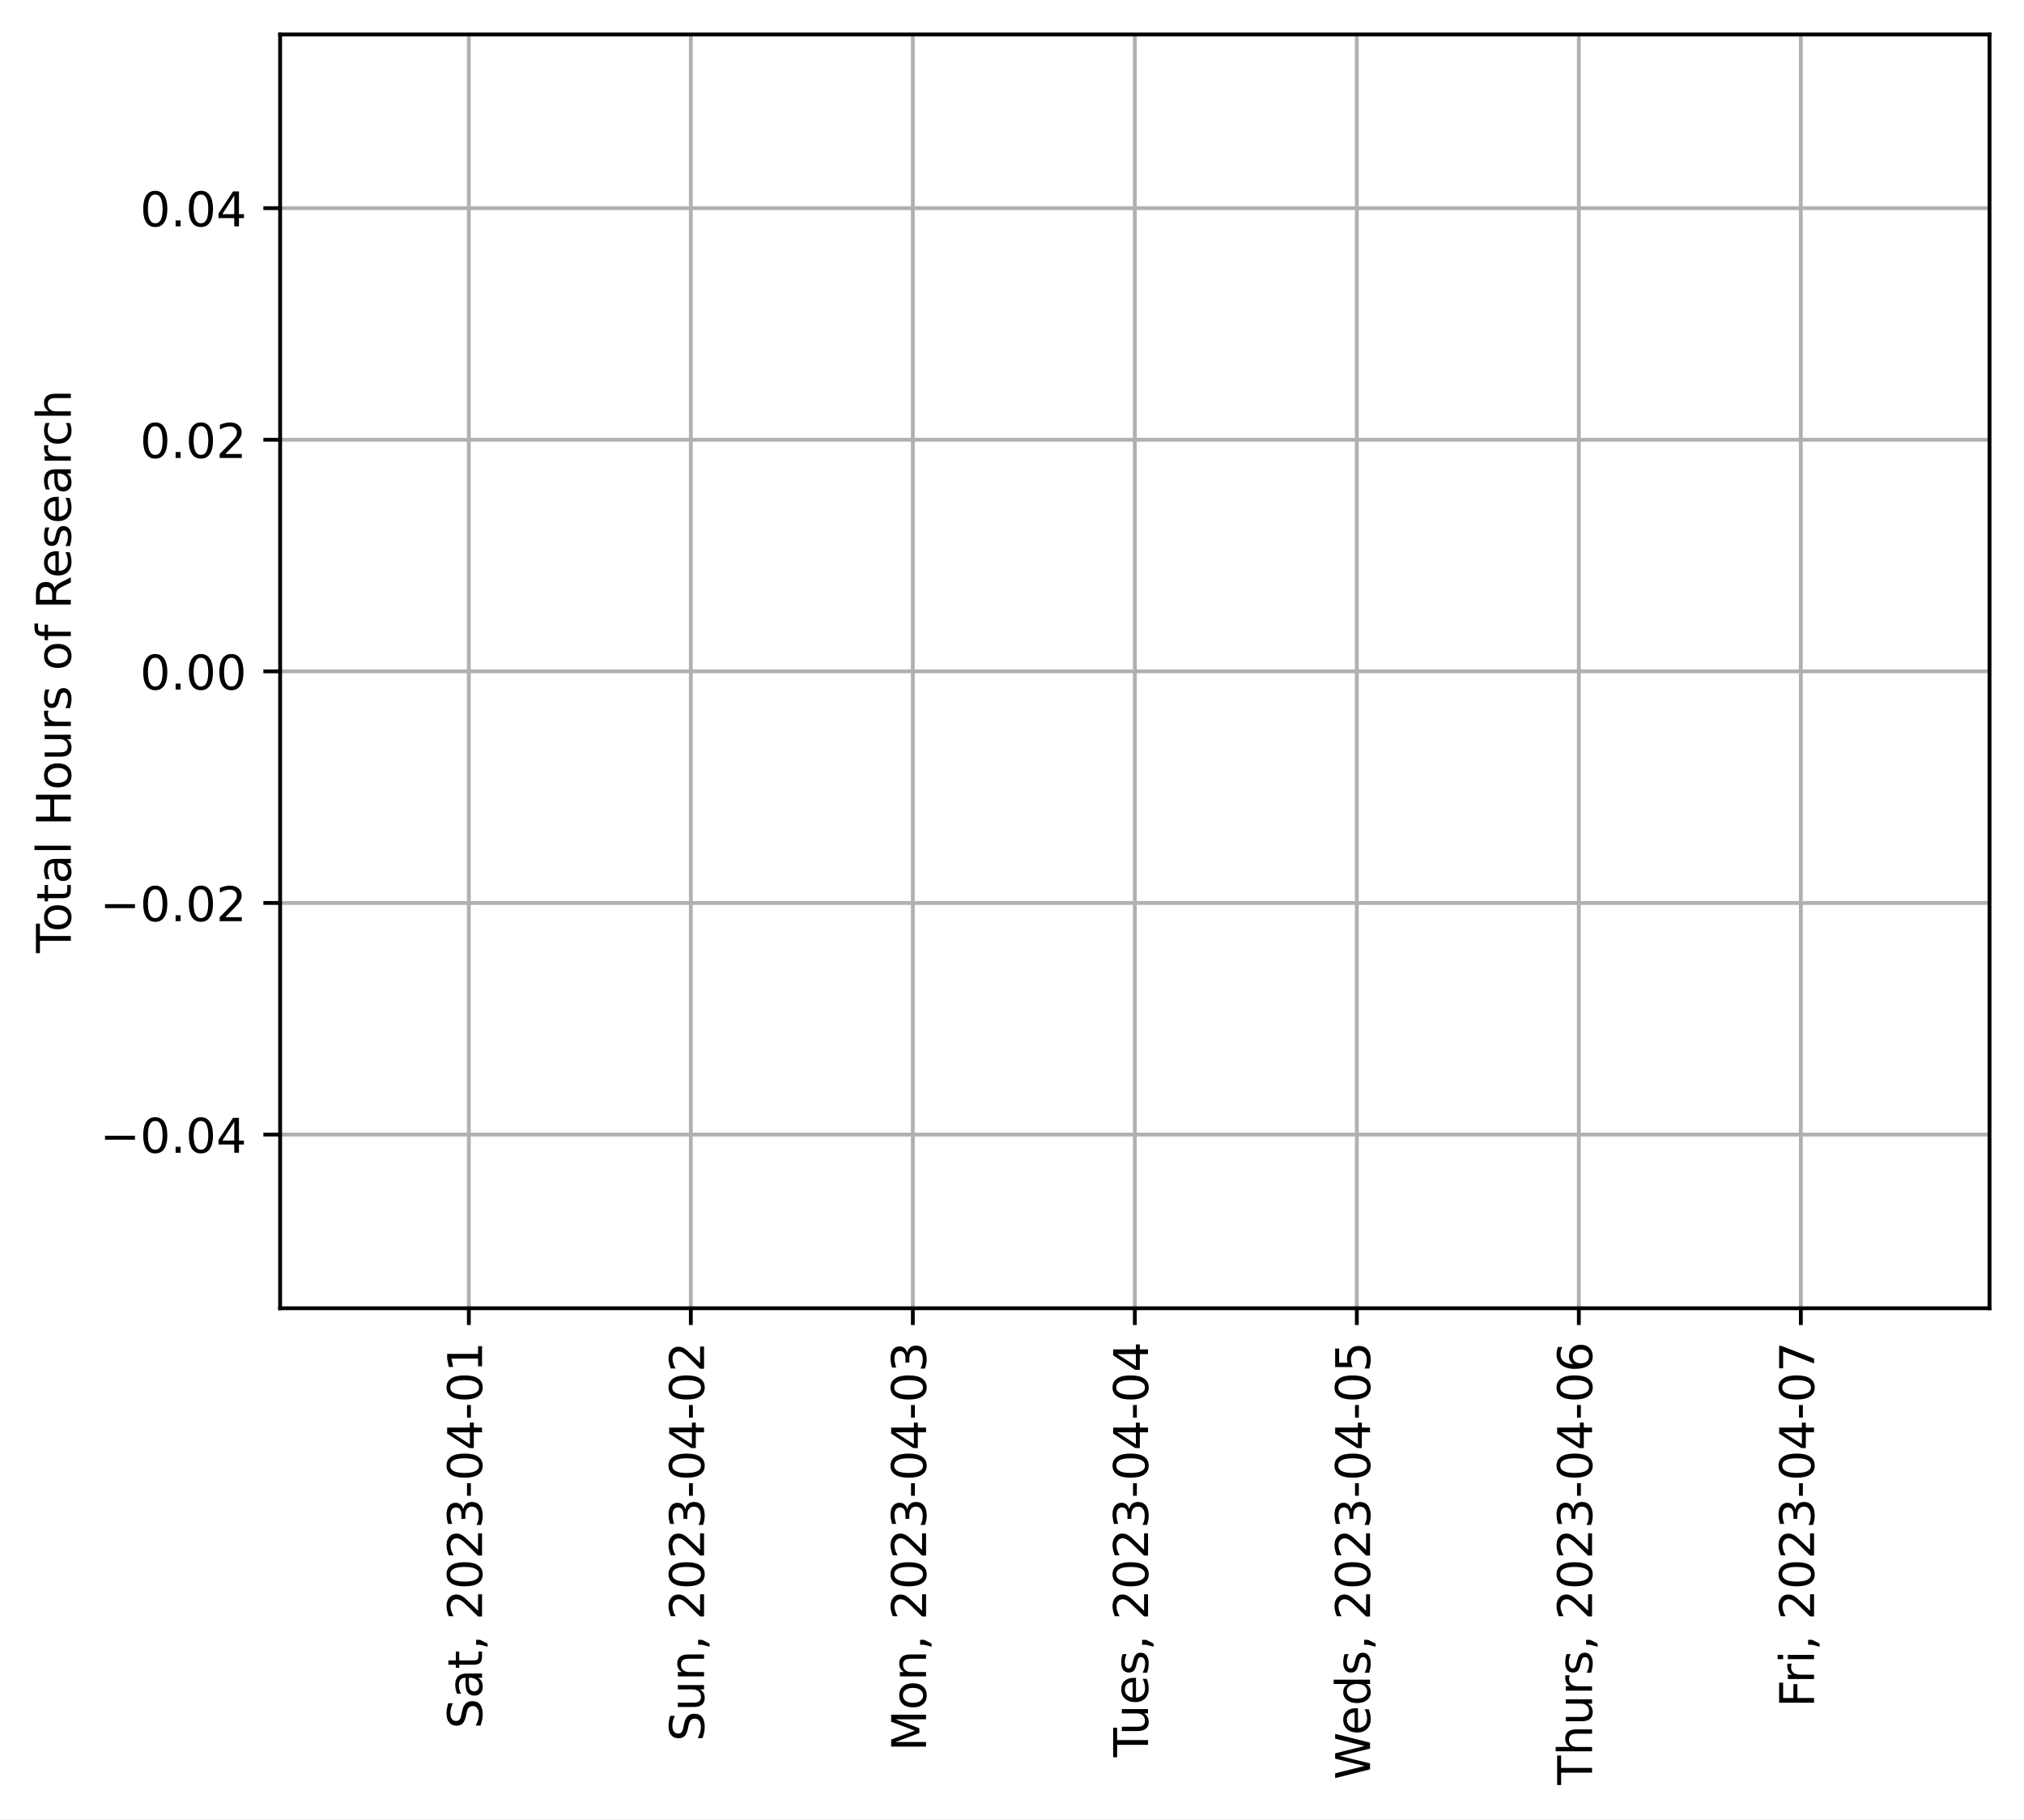
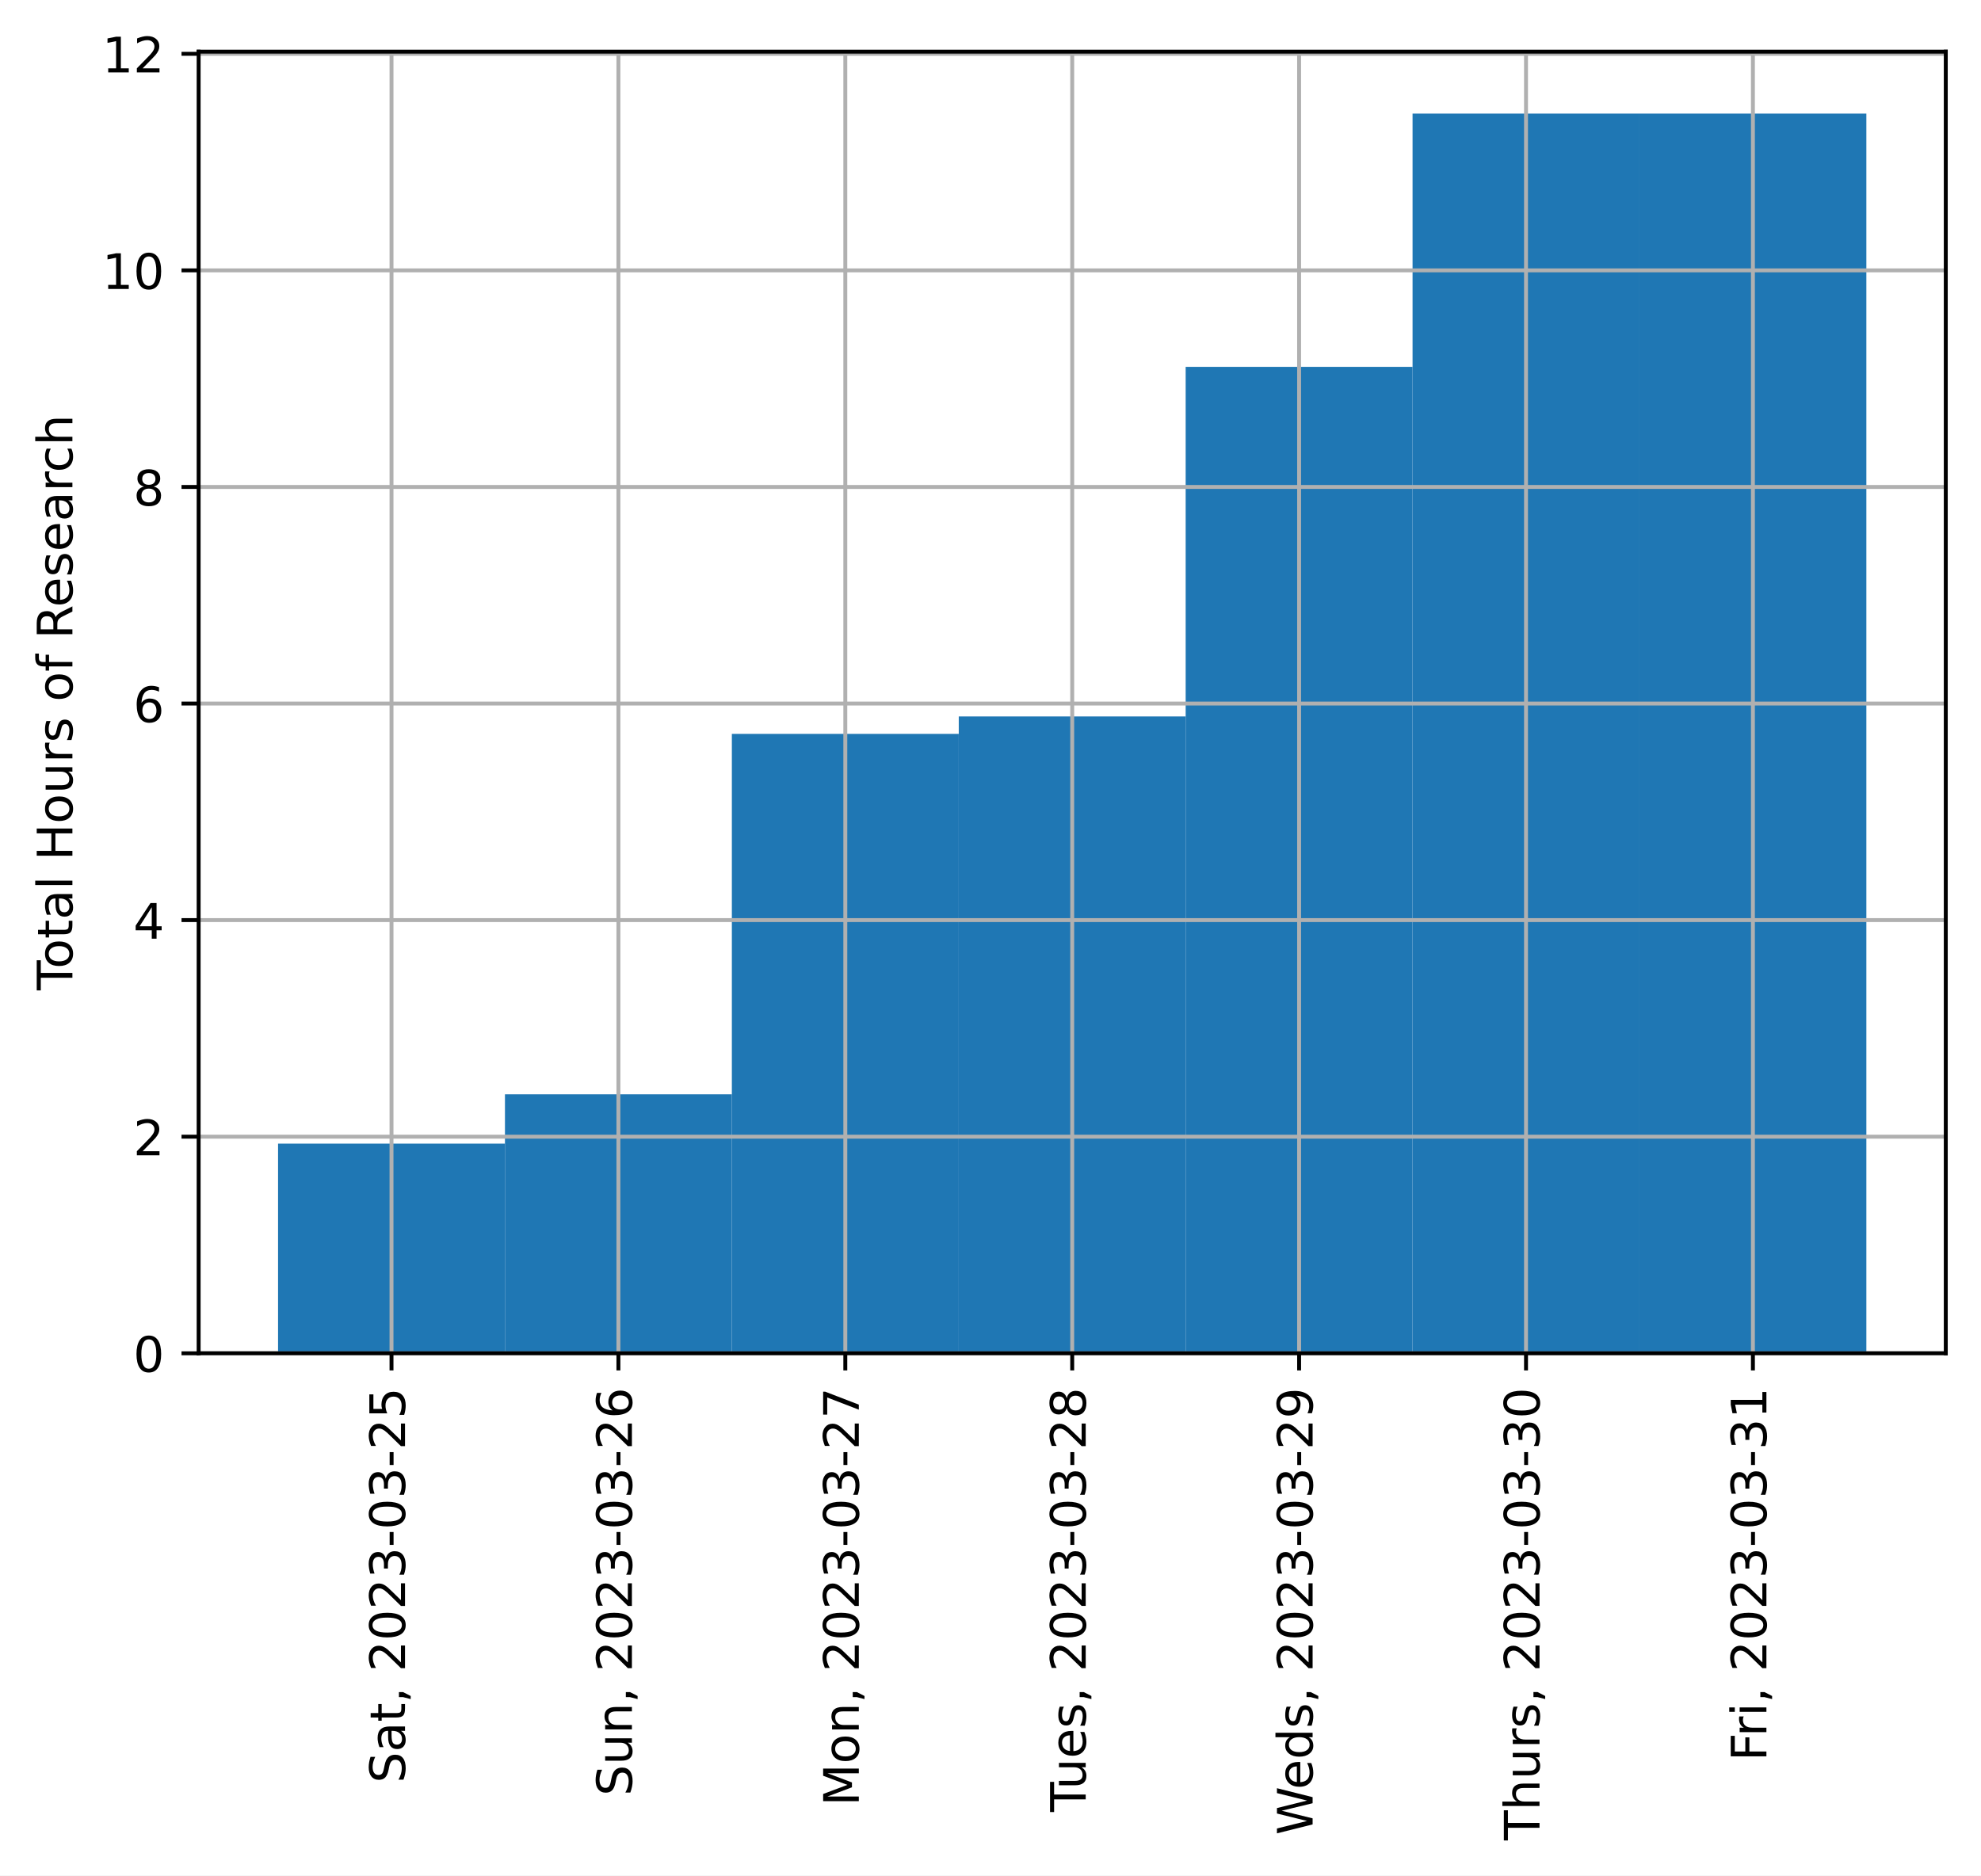
- <svg xmlns="http://www.w3.org/2000/svg" xmlns:xlink="http://www.w3.org/1999/xlink" width="422.843pt" height="380.087pt" viewBox="0 0 422.843 380.087" version="1.1">
+ <svg xmlns="http://www.w3.org/2000/svg" xmlns:xlink="http://www.w3.org/1999/xlink" width="404.923pt" height="383.446pt" viewBox="0 0 404.923 383.446" version="1.1">
  <defs>
    <style type="text/css">*{stroke-linejoin: round; stroke-linecap: butt}</style>
  </defs>
  <g id="figure_1">
    <g id="patch_1">
-       <path d="M 0 380.087  L 422.843 380.087  L 422.843 -0  L 0 -0  z " style="fill: #ffffff" />
+       <path d="M 0 383.446  L 404.923 383.446  L 404.923 -0  L 0 -0  z " style="fill: #ffffff" />
    </g>
    <g id="axes_1">
      <g id="patch_2">
-         <path d="M 58.523 273.312  L 415.643 273.312  L 415.643 7.2  L 58.523 7.2  z " style="fill: #ffffff" />
+         <path d="M 40.603 276.671  L 397.723 276.671  L 397.723 10.559  L 40.603 10.559  z " style="fill: #ffffff" />
      </g>
      <g id="patch_3">
-         <path d="M 74.756 140.256  L 121.135 140.256  L 121.135 140.256  L 74.756 140.256  z " clip-path="url(#paac5088695)" style="fill: #1f77b4" />
+         <path d="M 56.836 276.671  L 103.215 276.671  L 103.215 233.807  L 56.836 233.807  z " clip-path="url(#p878b2b71c3)" style="fill: #1f77b4" />
      </g>
      <g id="patch_4">
-         <path d="M 121.135 140.256  L 167.515 140.256  L 167.515 140.256  L 121.135 140.256  z " clip-path="url(#paac5088695)" style="fill: #1f77b4" />
+         <path d="M 103.215 276.671  L 149.594 276.671  L 149.594 223.727  L 103.215 223.727  z " clip-path="url(#p878b2b71c3)" style="fill: #1f77b4" />
      </g>
      <g id="patch_5">
-         <path d="M 167.515 140.256  L 213.894 140.256  L 213.894 140.256  L 167.515 140.256  z " clip-path="url(#paac5088695)" style="fill: #1f77b4" />
+         <path d="M 149.594 276.671  L 195.974 276.671  L 195.974 150.04  L 149.594 150.04  z " clip-path="url(#p878b2b71c3)" style="fill: #1f77b4" />
      </g>
      <g id="patch_6">
-         <path d="M 213.894 140.256  L 260.273 140.256  L 260.273 140.256  L 213.894 140.256  z " clip-path="url(#paac5088695)" style="fill: #1f77b4" />
+         <path d="M 195.974 276.671  L 242.353 276.671  L 242.353 146.473  L 195.974 146.473  z " clip-path="url(#p878b2b71c3)" style="fill: #1f77b4" />
      </g>
      <g id="patch_7">
-         <path d="M 260.273 140.256  L 306.652 140.256  L 306.652 140.256  L 260.273 140.256  z " clip-path="url(#paac5088695)" style="fill: #1f77b4" />
+         <path d="M 242.353 276.671  L 288.732 276.671  L 288.732 75.006  L 242.353 75.006  z " clip-path="url(#p878b2b71c3)" style="fill: #1f77b4" />
      </g>
      <g id="patch_8">
-         <path d="M 306.652 140.256  L 353.031 140.256  L 353.031 140.256  L 306.652 140.256  z " clip-path="url(#paac5088695)" style="fill: #1f77b4" />
+         <path d="M 288.732 276.671  L 335.111 276.671  L 335.111 23.231  L 288.732 23.231  z " clip-path="url(#p878b2b71c3)" style="fill: #1f77b4" />
      </g>
      <g id="patch_9">
-         <path d="M 353.031 140.256  L 399.411 140.256  L 399.411 140.256  L 353.031 140.256  z " clip-path="url(#paac5088695)" style="fill: #1f77b4" />
+         <path d="M 335.111 276.671  L 381.49 276.671  L 381.49 23.231  L 335.111 23.231  z " clip-path="url(#p878b2b71c3)" style="fill: #1f77b4" />
      </g>
      <g id="matplotlib.axis_1">
        <g id="xtick_1">
          <g id="line2d_1">
-             <path d="M 97.946 273.312  L 97.946 7.2  " clip-path="url(#paac5088695)" style="fill: none; stroke: #b0b0b0; stroke-width: 0.8; stroke-linecap: square" />
+             <path d="M 80.025 276.671  L 80.025 10.559  " clip-path="url(#p878b2b71c3)" style="fill: none; stroke: #b0b0b0; stroke-width: 0.8; stroke-linecap: square" />
          </g>
          <g id="line2d_2">
            <defs>
-               <path id="m5a0dce4342" d="M 0 0  L 0 3.5  " style="stroke: #000000; stroke-width: 0.8" />
+               <path id="md40efd5489" d="M 0 0  L 0 3.5  " style="stroke: #000000; stroke-width: 0.8" />
            </defs>
            <g>
-               <use xlink:href="#m5a0dce4342" x="97.946" y="273.312" style="stroke: #000000; stroke-width: 0.8" />
+               <use xlink:href="#md40efd5489" x="80.025" y="276.671" style="stroke: #000000; stroke-width: 0.8" />
            </g>
          </g>
          <g id="text_1">
-             <g transform="translate(100.7052 361.1807)rotate(-90)scale(0.1 -0.1)">
+             <g transform="translate(82.78484 364.5399)rotate(-90)scale(0.1 -0.1)">
              <defs>
                <path id="DejaVuSans-53" d="M 3425 4513  L 3425 3897  Q 3066 4069 2747 4153  Q 2428 4238 2131 4238  Q 1616 4238 1336 4038  Q 1056 3838 1056 3469  Q 1056 3159 1242 3001  Q 1428 2844 1947 2747  L 2328 2669  Q 3034 2534 3370 2195  Q 3706 1856 3706 1288  Q 3706 609 3251 259  Q 2797 -91 1919 -91  Q 1588 -91 1214 -16  Q 841 59 441 206  L 441 856  Q 825 641 1194 531  Q 1563 422 1919 422  Q 2459 422 2753 634  Q 3047 847 3047 1241  Q 3047 1584 2836 1778  Q 2625 1972 2144 2069  L 1759 2144  Q 1053 2284 737 2584  Q 422 2884 422 3419  Q 422 4038 858 4394  Q 1294 4750 2059 4750  Q 2388 4750 2728 4690  Q 3069 4631 3425 4513  z " transform="scale(0.015625)" />
                <path id="DejaVuSans-61" d="M 2194 1759  Q 1497 1759 1228 1600  Q 959 1441 959 1056  Q 959 750 1161 570  Q 1363 391 1709 391  Q 2188 391 2477 730  Q 2766 1069 2766 1631  L 2766 1759  L 2194 1759  z M 3341 1997  L 3341 0  L 2766 0  L 2766 531  Q 2569 213 2275 61  Q 1981 -91 1556 -91  Q 1019 -91 701 211  Q 384 513 384 1019  Q 384 1609 779 1909  Q 1175 2209 1959 2209  L 2766 2209  L 2766 2266  Q 2766 2663 2505 2880  Q 2244 3097 1772 3097  Q 1472 3097 1187 3025  Q 903 2953 641 2809  L 641 3341  Q 956 3463 1253 3523  Q 1550 3584 1831 3584  Q 2591 3584 2966 3190  Q 3341 2797 3341 1997  z " transform="scale(0.015625)" />
                <path id="DejaVuSans-74" d="M 1172 4494  L 1172 3500  L 2356 3500  L 2356 3053  L 1172 3053  L 1172 1153  Q 1172 725 1289 603  Q 1406 481 1766 481  L 2356 481  L 2356 0  L 1766 0  Q 1100 0 847 248  Q 594 497 594 1153  L 594 3053  L 172 3053  L 172 3500  L 594 3500  L 594 4494  L 1172 4494  z " transform="scale(0.015625)" />
                <path id="DejaVuSans-2c" d="M 750 794  L 1409 794  L 1409 256  L 897 -744  L 494 -744  L 750 256  L 750 794  z " transform="scale(0.015625)" />
                <path id="DejaVuSans-20" transform="scale(0.015625)" />
                <path id="DejaVuSans-32" d="M 1228 531  L 3431 531  L 3431 0  L 469 0  L 469 531  Q 828 903 1448 1529  Q 2069 2156 2228 2338  Q 2531 2678 2651 2914  Q 2772 3150 2772 3378  Q 2772 3750 2511 3984  Q 2250 4219 1831 4219  Q 1534 4219 1204 4116  Q 875 4013 500 3803  L 500 4441  Q 881 4594 1212 4672  Q 1544 4750 1819 4750  Q 2544 4750 2975 4387  Q 3406 4025 3406 3419  Q 3406 3131 3298 2873  Q 3191 2616 2906 2266  Q 2828 2175 2409 1742  Q 1991 1309 1228 531  z " transform="scale(0.015625)" />
                <path id="DejaVuSans-30" d="M 2034 4250  Q 1547 4250 1301 3770  Q 1056 3291 1056 2328  Q 1056 1369 1301 889  Q 1547 409 2034 409  Q 2525 409 2770 889  Q 3016 1369 3016 2328  Q 3016 3291 2770 3770  Q 2525 4250 2034 4250  z M 2034 4750  Q 2819 4750 3233 4129  Q 3647 3509 3647 2328  Q 3647 1150 3233 529  Q 2819 -91 2034 -91  Q 1250 -91 836 529  Q 422 1150 422 2328  Q 422 3509 836 4129  Q 1250 4750 2034 4750  z " transform="scale(0.015625)" />
                <path id="DejaVuSans-33" d="M 2597 2516  Q 3050 2419 3304 2112  Q 3559 1806 3559 1356  Q 3559 666 3084 287  Q 2609 -91 1734 -91  Q 1441 -91 1130 -33  Q 819 25 488 141  L 488 750  Q 750 597 1062 519  Q 1375 441 1716 441  Q 2309 441 2620 675  Q 2931 909 2931 1356  Q 2931 1769 2642 2001  Q 2353 2234 1838 2234  L 1294 2234  L 1294 2753  L 1863 2753  Q 2328 2753 2575 2939  Q 2822 3125 2822 3475  Q 2822 3834 2567 4026  Q 2313 4219 1838 4219  Q 1578 4219 1281 4162  Q 984 4106 628 3988  L 628 4550  Q 988 4650 1302 4700  Q 1616 4750 1894 4750  Q 2613 4750 3031 4423  Q 3450 4097 3450 3541  Q 3450 3153 3228 2886  Q 3006 2619 2597 2516  z " transform="scale(0.015625)" />
                <path id="DejaVuSans-2d" d="M 313 2009  L 1997 2009  L 1997 1497  L 313 1497  L 313 2009  z " transform="scale(0.015625)" />
-                 <path id="DejaVuSans-34" d="M 2419 4116  L 825 1625  L 2419 1625  L 2419 4116  z M 2253 4666  L 3047 4666  L 3047 1625  L 3713 1625  L 3713 1100  L 3047 1100  L 3047 0  L 2419 0  L 2419 1100  L 313 1100  L 313 1709  L 2253 4666  z " transform="scale(0.015625)" />
-                 <path id="DejaVuSans-31" d="M 794 531  L 1825 531  L 1825 4091  L 703 3866  L 703 4441  L 1819 4666  L 2450 4666  L 2450 531  L 3481 531  L 3481 0  L 794 0  L 794 531  z " transform="scale(0.015625)" />
+                 <path id="DejaVuSans-35" d="M 691 4666  L 3169 4666  L 3169 4134  L 1269 4134  L 1269 2991  Q 1406 3038 1543 3061  Q 1681 3084 1819 3084  Q 2600 3084 3056 2656  Q 3513 2228 3513 1497  Q 3513 744 3044 326  Q 2575 -91 1722 -91  Q 1428 -91 1123 -41  Q 819 9 494 109  L 494 744  Q 775 591 1075 516  Q 1375 441 1709 441  Q 2250 441 2565 725  Q 2881 1009 2881 1497  Q 2881 1984 2565 2268  Q 2250 2553 1709 2553  Q 1456 2553 1204 2497  Q 953 2441 691 2322  L 691 4666  z " transform="scale(0.015625)" />
              </defs>
              <use xlink:href="#DejaVuSans-53" />
              <use xlink:href="#DejaVuSans-61" x="63.477" />
              <use xlink:href="#DejaVuSans-74" x="124.756" />
              <use xlink:href="#DejaVuSans-2c" x="163.965" />
              <use xlink:href="#DejaVuSans-20" x="195.752" />
              <use xlink:href="#DejaVuSans-32" x="227.539" />
              <use xlink:href="#DejaVuSans-30" x="291.162" />
              <use xlink:href="#DejaVuSans-32" x="354.785" />
              <use xlink:href="#DejaVuSans-33" x="418.408" />
              <use xlink:href="#DejaVuSans-2d" x="482.031" />
              <use xlink:href="#DejaVuSans-30" x="518.115" />
-               <use xlink:href="#DejaVuSans-34" x="581.738" />
+               <use xlink:href="#DejaVuSans-33" x="581.738" />
              <use xlink:href="#DejaVuSans-2d" x="645.361" />
-               <use xlink:href="#DejaVuSans-30" x="681.445" />
-               <use xlink:href="#DejaVuSans-31" x="745.068" />
+               <use xlink:href="#DejaVuSans-32" x="681.445" />
+               <use xlink:href="#DejaVuSans-35" x="745.068" />
            </g>
          </g>
        </g>
        <g id="xtick_2">
          <g id="line2d_3">
-             <path d="M 144.325 273.312  L 144.325 7.2  " clip-path="url(#paac5088695)" style="fill: none; stroke: #b0b0b0; stroke-width: 0.8; stroke-linecap: square" />
+             <path d="M 126.405 276.671  L 126.405 10.559  " clip-path="url(#p878b2b71c3)" style="fill: none; stroke: #b0b0b0; stroke-width: 0.8; stroke-linecap: square" />
          </g>
          <g id="line2d_4">
            <g>
-               <use xlink:href="#m5a0dce4342" x="144.325" y="273.312" style="stroke: #000000; stroke-width: 0.8" />
+               <use xlink:href="#md40efd5489" x="126.405" y="276.671" style="stroke: #000000; stroke-width: 0.8" />
            </g>
          </g>
          <g id="text_2">
-             <g transform="translate(147.0844 363.8073)rotate(-90)scale(0.1 -0.1)">
+             <g transform="translate(129.1641 367.1665)rotate(-90)scale(0.1 -0.1)">
              <defs>
                <path id="DejaVuSans-75" d="M 544 1381  L 544 3500  L 1119 3500  L 1119 1403  Q 1119 906 1312 657  Q 1506 409 1894 409  Q 2359 409 2629 706  Q 2900 1003 2900 1516  L 2900 3500  L 3475 3500  L 3475 0  L 2900 0  L 2900 538  Q 2691 219 2414 64  Q 2138 -91 1772 -91  Q 1169 -91 856 284  Q 544 659 544 1381  z M 1991 3584  L 1991 3584  z " transform="scale(0.015625)" />
                <path id="DejaVuSans-6e" d="M 3513 2113  L 3513 0  L 2938 0  L 2938 2094  Q 2938 2591 2744 2837  Q 2550 3084 2163 3084  Q 1697 3084 1428 2787  Q 1159 2491 1159 1978  L 1159 0  L 581 0  L 581 3500  L 1159 3500  L 1159 2956  Q 1366 3272 1645 3428  Q 1925 3584 2291 3584  Q 2894 3584 3203 3211  Q 3513 2838 3513 2113  z " transform="scale(0.015625)" />
+                 <path id="DejaVuSans-36" d="M 2113 2584  Q 1688 2584 1439 2293  Q 1191 2003 1191 1497  Q 1191 994 1439 701  Q 1688 409 2113 409  Q 2538 409 2786 701  Q 3034 994 3034 1497  Q 3034 2003 2786 2293  Q 2538 2584 2113 2584  z M 3366 4563  L 3366 3988  Q 3128 4100 2886 4159  Q 2644 4219 2406 4219  Q 1781 4219 1451 3797  Q 1122 3375 1075 2522  Q 1259 2794 1537 2939  Q 1816 3084 2150 3084  Q 2853 3084 3261 2657  Q 3669 2231 3669 1497  Q 3669 778 3244 343  Q 2819 -91 2113 -91  Q 1303 -91 875 529  Q 447 1150 447 2328  Q 447 3434 972 4092  Q 1497 4750 2381 4750  Q 2619 4750 2861 4703  Q 3103 4656 3366 4563  z " transform="scale(0.015625)" />
              </defs>
              <use xlink:href="#DejaVuSans-53" />
              <use xlink:href="#DejaVuSans-75" x="63.477" />
              <use xlink:href="#DejaVuSans-6e" x="126.855" />
              <use xlink:href="#DejaVuSans-2c" x="190.234" />
              <use xlink:href="#DejaVuSans-20" x="222.021" />
              <use xlink:href="#DejaVuSans-32" x="253.809" />
              <use xlink:href="#DejaVuSans-30" x="317.432" />
              <use xlink:href="#DejaVuSans-32" x="381.055" />
              <use xlink:href="#DejaVuSans-33" x="444.678" />
              <use xlink:href="#DejaVuSans-2d" x="508.301" />
              <use xlink:href="#DejaVuSans-30" x="544.385" />
-               <use xlink:href="#DejaVuSans-34" x="608.008" />
+               <use xlink:href="#DejaVuSans-33" x="608.008" />
              <use xlink:href="#DejaVuSans-2d" x="671.631" />
-               <use xlink:href="#DejaVuSans-30" x="707.715" />
-               <use xlink:href="#DejaVuSans-32" x="771.338" />
+               <use xlink:href="#DejaVuSans-32" x="707.715" />
+               <use xlink:href="#DejaVuSans-36" x="771.338" />
            </g>
          </g>
        </g>
        <g id="xtick_3">
          <g id="line2d_5">
-             <path d="M 190.704 273.312  L 190.704 7.2  " clip-path="url(#paac5088695)" style="fill: none; stroke: #b0b0b0; stroke-width: 0.8; stroke-linecap: square" />
+             <path d="M 172.784 276.671  L 172.784 10.559  " clip-path="url(#p878b2b71c3)" style="fill: none; stroke: #b0b0b0; stroke-width: 0.8; stroke-linecap: square" />
          </g>
          <g id="line2d_6">
            <g>
-               <use xlink:href="#m5a0dce4342" x="190.704" y="273.312" style="stroke: #000000; stroke-width: 0.8" />
+               <use xlink:href="#md40efd5489" x="172.784" y="276.671" style="stroke: #000000; stroke-width: 0.8" />
            </g>
          </g>
          <g id="text_3">
-             <g transform="translate(193.4636 365.8682)rotate(-90)scale(0.1 -0.1)">
+             <g transform="translate(175.5433 369.2274)rotate(-90)scale(0.1 -0.1)">
              <defs>
                <path id="DejaVuSans-4d" d="M 628 4666  L 1569 4666  L 2759 1491  L 3956 4666  L 4897 4666  L 4897 0  L 4281 0  L 4281 4097  L 3078 897  L 2444 897  L 1241 4097  L 1241 0  L 628 0  L 628 4666  z " transform="scale(0.015625)" />
                <path id="DejaVuSans-6f" d="M 1959 3097  Q 1497 3097 1228 2736  Q 959 2375 959 1747  Q 959 1119 1226 758  Q 1494 397 1959 397  Q 2419 397 2687 759  Q 2956 1122 2956 1747  Q 2956 2369 2687 2733  Q 2419 3097 1959 3097  z M 1959 3584  Q 2709 3584 3137 3096  Q 3566 2609 3566 1747  Q 3566 888 3137 398  Q 2709 -91 1959 -91  Q 1206 -91 779 398  Q 353 888 353 1747  Q 353 2609 779 3096  Q 1206 3584 1959 3584  z " transform="scale(0.015625)" />
+                 <path id="DejaVuSans-37" d="M 525 4666  L 3525 4666  L 3525 4397  L 1831 0  L 1172 0  L 2766 4134  L 525 4134  L 525 4666  z " transform="scale(0.015625)" />
              </defs>
              <use xlink:href="#DejaVuSans-4d" />
              <use xlink:href="#DejaVuSans-6f" x="86.279" />
              <use xlink:href="#DejaVuSans-6e" x="147.461" />
              <use xlink:href="#DejaVuSans-2c" x="210.84" />
              <use xlink:href="#DejaVuSans-20" x="242.627" />
              <use xlink:href="#DejaVuSans-32" x="274.414" />
              <use xlink:href="#DejaVuSans-30" x="338.037" />
              <use xlink:href="#DejaVuSans-32" x="401.66" />
              <use xlink:href="#DejaVuSans-33" x="465.283" />
              <use xlink:href="#DejaVuSans-2d" x="528.906" />
              <use xlink:href="#DejaVuSans-30" x="564.99" />
-               <use xlink:href="#DejaVuSans-34" x="628.613" />
+               <use xlink:href="#DejaVuSans-33" x="628.613" />
              <use xlink:href="#DejaVuSans-2d" x="692.236" />
-               <use xlink:href="#DejaVuSans-30" x="728.32" />
-               <use xlink:href="#DejaVuSans-33" x="791.943" />
+               <use xlink:href="#DejaVuSans-32" x="728.32" />
+               <use xlink:href="#DejaVuSans-37" x="791.943" />
            </g>
          </g>
        </g>
        <g id="xtick_4">
          <g id="line2d_7">
-             <path d="M 237.083 273.312  L 237.083 7.2  " clip-path="url(#paac5088695)" style="fill: none; stroke: #b0b0b0; stroke-width: 0.8; stroke-linecap: square" />
+             <path d="M 219.163 276.671  L 219.163 10.559  " clip-path="url(#p878b2b71c3)" style="fill: none; stroke: #b0b0b0; stroke-width: 0.8; stroke-linecap: square" />
          </g>
          <g id="line2d_8">
            <g>
-               <use xlink:href="#m5a0dce4342" x="237.083" y="273.312" style="stroke: #000000; stroke-width: 0.8" />
+               <use xlink:href="#md40efd5489" x="219.163" y="276.671" style="stroke: #000000; stroke-width: 0.8" />
            </g>
          </g>
          <g id="text_4">
-             <g transform="translate(239.8428 367.0792)rotate(-90)scale(0.1 -0.1)">
+             <g transform="translate(221.9225 370.4384)rotate(-90)scale(0.1 -0.1)">
              <defs>
                <path id="DejaVuSans-54" d="M -19 4666  L 3928 4666  L 3928 4134  L 2272 4134  L 2272 0  L 1638 0  L 1638 4134  L -19 4134  L -19 4666  z " transform="scale(0.015625)" />
                <path id="DejaVuSans-65" d="M 3597 1894  L 3597 1613  L 953 1613  Q 991 1019 1311 708  Q 1631 397 2203 397  Q 2534 397 2845 478  Q 3156 559 3463 722  L 3463 178  Q 3153 47 2828 -22  Q 2503 -91 2169 -91  Q 1331 -91 842 396  Q 353 884 353 1716  Q 353 2575 817 3079  Q 1281 3584 2069 3584  Q 2775 3584 3186 3129  Q 3597 2675 3597 1894  z M 3022 2063  Q 3016 2534 2758 2815  Q 2500 3097 2075 3097  Q 1594 3097 1305 2825  Q 1016 2553 972 2059  L 3022 2063  z " transform="scale(0.015625)" />
                <path id="DejaVuSans-73" d="M 2834 3397  L 2834 2853  Q 2591 2978 2328 3040  Q 2066 3103 1784 3103  Q 1356 3103 1142 2972  Q 928 2841 928 2578  Q 928 2378 1081 2264  Q 1234 2150 1697 2047  L 1894 2003  Q 2506 1872 2764 1633  Q 3022 1394 3022 966  Q 3022 478 2636 193  Q 2250 -91 1575 -91  Q 1294 -91 989 -36  Q 684 19 347 128  L 347 722  Q 666 556 975 473  Q 1284 391 1588 391  Q 1994 391 2212 530  Q 2431 669 2431 922  Q 2431 1156 2273 1281  Q 2116 1406 1581 1522  L 1381 1569  Q 847 1681 609 1914  Q 372 2147 372 2553  Q 372 3047 722 3315  Q 1072 3584 1716 3584  Q 2034 3584 2315 3537  Q 2597 3491 2834 3397  z " transform="scale(0.015625)" />
+                 <path id="DejaVuSans-38" d="M 2034 2216  Q 1584 2216 1326 1975  Q 1069 1734 1069 1313  Q 1069 891 1326 650  Q 1584 409 2034 409  Q 2484 409 2743 651  Q 3003 894 3003 1313  Q 3003 1734 2745 1975  Q 2488 2216 2034 2216  z M 1403 2484  Q 997 2584 770 2862  Q 544 3141 544 3541  Q 544 4100 942 4425  Q 1341 4750 2034 4750  Q 2731 4750 3128 4425  Q 3525 4100 3525 3541  Q 3525 3141 3298 2862  Q 3072 2584 2669 2484  Q 3125 2378 3379 2068  Q 3634 1759 3634 1313  Q 3634 634 3220 271  Q 2806 -91 2034 -91  Q 1263 -91 848 271  Q 434 634 434 1313  Q 434 1759 690 2068  Q 947 2378 1403 2484  z M 1172 3481  Q 1172 3119 1398 2916  Q 1625 2713 2034 2713  Q 2441 2713 2670 2916  Q 2900 3119 2900 3481  Q 2900 3844 2670 4047  Q 2441 4250 2034 4250  Q 1625 4250 1398 4047  Q 1172 3844 1172 3481  z " transform="scale(0.015625)" />
              </defs>
              <use xlink:href="#DejaVuSans-54" />
              <use xlink:href="#DejaVuSans-75" x="45.959" />
              <use xlink:href="#DejaVuSans-65" x="109.338" />
              <use xlink:href="#DejaVuSans-73" x="170.861" />
              <use xlink:href="#DejaVuSans-2c" x="222.961" />
              <use xlink:href="#DejaVuSans-20" x="254.748" />
              <use xlink:href="#DejaVuSans-32" x="286.535" />
              <use xlink:href="#DejaVuSans-30" x="350.158" />
              <use xlink:href="#DejaVuSans-32" x="413.781" />
              <use xlink:href="#DejaVuSans-33" x="477.404" />
              <use xlink:href="#DejaVuSans-2d" x="541.027" />
              <use xlink:href="#DejaVuSans-30" x="577.111" />
-               <use xlink:href="#DejaVuSans-34" x="640.734" />
+               <use xlink:href="#DejaVuSans-33" x="640.734" />
              <use xlink:href="#DejaVuSans-2d" x="704.357" />
-               <use xlink:href="#DejaVuSans-30" x="740.441" />
-               <use xlink:href="#DejaVuSans-34" x="804.064" />
+               <use xlink:href="#DejaVuSans-32" x="740.441" />
+               <use xlink:href="#DejaVuSans-38" x="804.064" />
            </g>
          </g>
        </g>
        <g id="xtick_5">
          <g id="line2d_9">
-             <path d="M 283.463 273.312  L 283.463 7.2  " clip-path="url(#paac5088695)" style="fill: none; stroke: #b0b0b0; stroke-width: 0.8; stroke-linecap: square" />
+             <path d="M 265.542 276.671  L 265.542 10.559  " clip-path="url(#p878b2b71c3)" style="fill: none; stroke: #b0b0b0; stroke-width: 0.8; stroke-linecap: square" />
          </g>
          <g id="line2d_10">
            <g>
-               <use xlink:href="#m5a0dce4342" x="283.463" y="273.312" style="stroke: #000000; stroke-width: 0.8" />
+               <use xlink:href="#md40efd5489" x="265.542" y="276.671" style="stroke: #000000; stroke-width: 0.8" />
            </g>
          </g>
          <g id="text_5">
-             <g transform="translate(286.222 371.7948)rotate(-90)scale(0.1 -0.1)">
+             <g transform="translate(268.3017 375.154)rotate(-90)scale(0.1 -0.1)">
              <defs>
                <path id="DejaVuSans-57" d="M 213 4666  L 850 4666  L 1831 722  L 2809 4666  L 3519 4666  L 4500 722  L 5478 4666  L 6119 4666  L 4947 0  L 4153 0  L 3169 4050  L 2175 0  L 1381 0  L 213 4666  z " transform="scale(0.015625)" />
                <path id="DejaVuSans-64" d="M 2906 2969  L 2906 4863  L 3481 4863  L 3481 0  L 2906 0  L 2906 525  Q 2725 213 2448 61  Q 2172 -91 1784 -91  Q 1150 -91 751 415  Q 353 922 353 1747  Q 353 2572 751 3078  Q 1150 3584 1784 3584  Q 2172 3584 2448 3432  Q 2725 3281 2906 2969  z M 947 1747  Q 947 1113 1208 752  Q 1469 391 1925 391  Q 2381 391 2643 752  Q 2906 1113 2906 1747  Q 2906 2381 2643 2742  Q 2381 3103 1925 3103  Q 1469 3103 1208 2742  Q 947 2381 947 1747  z " transform="scale(0.015625)" />
-                 <path id="DejaVuSans-35" d="M 691 4666  L 3169 4666  L 3169 4134  L 1269 4134  L 1269 2991  Q 1406 3038 1543 3061  Q 1681 3084 1819 3084  Q 2600 3084 3056 2656  Q 3513 2228 3513 1497  Q 3513 744 3044 326  Q 2575 -91 1722 -91  Q 1428 -91 1123 -41  Q 819 9 494 109  L 494 744  Q 775 591 1075 516  Q 1375 441 1709 441  Q 2250 441 2565 725  Q 2881 1009 2881 1497  Q 2881 1984 2565 2268  Q 2250 2553 1709 2553  Q 1456 2553 1204 2497  Q 953 2441 691 2322  L 691 4666  z " transform="scale(0.015625)" />
+                 <path id="DejaVuSans-39" d="M 703 97  L 703 672  Q 941 559 1184 500  Q 1428 441 1663 441  Q 2288 441 2617 861  Q 2947 1281 2994 2138  Q 2813 1869 2534 1725  Q 2256 1581 1919 1581  Q 1219 1581 811 2004  Q 403 2428 403 3163  Q 403 3881 828 4315  Q 1253 4750 1959 4750  Q 2769 4750 3195 4129  Q 3622 3509 3622 2328  Q 3622 1225 3098 567  Q 2575 -91 1691 -91  Q 1453 -91 1209 -44  Q 966 3 703 97  z M 1959 2075  Q 2384 2075 2632 2365  Q 2881 2656 2881 3163  Q 2881 3666 2632 3958  Q 2384 4250 1959 4250  Q 1534 4250 1286 3958  Q 1038 3666 1038 3163  Q 1038 2656 1286 2365  Q 1534 2075 1959 2075  z " transform="scale(0.015625)" />
              </defs>
              <use xlink:href="#DejaVuSans-57" />
              <use xlink:href="#DejaVuSans-65" x="93.002" />
              <use xlink:href="#DejaVuSans-64" x="154.525" />
              <use xlink:href="#DejaVuSans-73" x="218.002" />
              <use xlink:href="#DejaVuSans-2c" x="270.102" />
              <use xlink:href="#DejaVuSans-20" x="301.889" />
              <use xlink:href="#DejaVuSans-32" x="333.676" />
              <use xlink:href="#DejaVuSans-30" x="397.299" />
              <use xlink:href="#DejaVuSans-32" x="460.922" />
              <use xlink:href="#DejaVuSans-33" x="524.545" />
              <use xlink:href="#DejaVuSans-2d" x="588.168" />
              <use xlink:href="#DejaVuSans-30" x="624.252" />
-               <use xlink:href="#DejaVuSans-34" x="687.875" />
+               <use xlink:href="#DejaVuSans-33" x="687.875" />
              <use xlink:href="#DejaVuSans-2d" x="751.498" />
-               <use xlink:href="#DejaVuSans-30" x="787.582" />
-               <use xlink:href="#DejaVuSans-35" x="851.205" />
+               <use xlink:href="#DejaVuSans-32" x="787.582" />
+               <use xlink:href="#DejaVuSans-39" x="851.205" />
            </g>
          </g>
        </g>
        <g id="xtick_6">
          <g id="line2d_11">
-             <path d="M 329.842 273.312  L 329.842 7.2  " clip-path="url(#paac5088695)" style="fill: none; stroke: #b0b0b0; stroke-width: 0.8; stroke-linecap: square" />
+             <path d="M 311.922 276.671  L 311.922 10.559  " clip-path="url(#p878b2b71c3)" style="fill: none; stroke: #b0b0b0; stroke-width: 0.8; stroke-linecap: square" />
          </g>
          <g id="line2d_12">
            <g>
-               <use xlink:href="#m5a0dce4342" x="329.842" y="273.312" style="stroke: #000000; stroke-width: 0.8" />
+               <use xlink:href="#md40efd5489" x="311.922" y="276.671" style="stroke: #000000; stroke-width: 0.8" />
            </g>
          </g>
          <g id="text_6">
-             <g transform="translate(332.6013 372.887)rotate(-90)scale(0.1 -0.1)">
+             <g transform="translate(314.6809 376.2462)rotate(-90)scale(0.1 -0.1)">
              <defs>
                <path id="DejaVuSans-68" d="M 3513 2113  L 3513 0  L 2938 0  L 2938 2094  Q 2938 2591 2744 2837  Q 2550 3084 2163 3084  Q 1697 3084 1428 2787  Q 1159 2491 1159 1978  L 1159 0  L 581 0  L 581 4863  L 1159 4863  L 1159 2956  Q 1366 3272 1645 3428  Q 1925 3584 2291 3584  Q 2894 3584 3203 3211  Q 3513 2838 3513 2113  z " transform="scale(0.015625)" />
                <path id="DejaVuSans-72" d="M 2631 2963  Q 2534 3019 2420 3045  Q 2306 3072 2169 3072  Q 1681 3072 1420 2755  Q 1159 2438 1159 1844  L 1159 0  L 581 0  L 581 3500  L 1159 3500  L 1159 2956  Q 1341 3275 1631 3429  Q 1922 3584 2338 3584  Q 2397 3584 2469 3576  Q 2541 3569 2628 3553  L 2631 2963  z " transform="scale(0.015625)" />
-                 <path id="DejaVuSans-36" d="M 2113 2584  Q 1688 2584 1439 2293  Q 1191 2003 1191 1497  Q 1191 994 1439 701  Q 1688 409 2113 409  Q 2538 409 2786 701  Q 3034 994 3034 1497  Q 3034 2003 2786 2293  Q 2538 2584 2113 2584  z M 3366 4563  L 3366 3988  Q 3128 4100 2886 4159  Q 2644 4219 2406 4219  Q 1781 4219 1451 3797  Q 1122 3375 1075 2522  Q 1259 2794 1537 2939  Q 1816 3084 2150 3084  Q 2853 3084 3261 2657  Q 3669 2231 3669 1497  Q 3669 778 3244 343  Q 2819 -91 2113 -91  Q 1303 -91 875 529  Q 447 1150 447 2328  Q 447 3434 972 4092  Q 1497 4750 2381 4750  Q 2619 4750 2861 4703  Q 3103 4656 3366 4563  z " transform="scale(0.015625)" />
              </defs>
              <use xlink:href="#DejaVuSans-54" />
              <use xlink:href="#DejaVuSans-68" x="61.084" />
              <use xlink:href="#DejaVuSans-75" x="124.463" />
              <use xlink:href="#DejaVuSans-72" x="187.842" />
              <use xlink:href="#DejaVuSans-73" x="228.955" />
              <use xlink:href="#DejaVuSans-2c" x="281.055" />
              <use xlink:href="#DejaVuSans-20" x="312.842" />
              <use xlink:href="#DejaVuSans-32" x="344.629" />
              <use xlink:href="#DejaVuSans-30" x="408.252" />
              <use xlink:href="#DejaVuSans-32" x="471.875" />
              <use xlink:href="#DejaVuSans-33" x="535.498" />
              <use xlink:href="#DejaVuSans-2d" x="599.121" />
              <use xlink:href="#DejaVuSans-30" x="635.205" />
-               <use xlink:href="#DejaVuSans-34" x="698.828" />
+               <use xlink:href="#DejaVuSans-33" x="698.828" />
              <use xlink:href="#DejaVuSans-2d" x="762.451" />
-               <use xlink:href="#DejaVuSans-30" x="798.535" />
-               <use xlink:href="#DejaVuSans-36" x="862.158" />
+               <use xlink:href="#DejaVuSans-33" x="798.535" />
+               <use xlink:href="#DejaVuSans-30" x="862.158" />
            </g>
          </g>
        </g>
        <g id="xtick_7">
          <g id="line2d_13">
-             <path d="M 376.221 273.312  L 376.221 7.2  " clip-path="url(#paac5088695)" style="fill: none; stroke: #b0b0b0; stroke-width: 0.8; stroke-linecap: square" />
+             <path d="M 358.301 276.671  L 358.301 10.559  " clip-path="url(#p878b2b71c3)" style="fill: none; stroke: #b0b0b0; stroke-width: 0.8; stroke-linecap: square" />
          </g>
          <g id="line2d_14">
            <g>
-               <use xlink:href="#m5a0dce4342" x="376.221" y="273.312" style="stroke: #000000; stroke-width: 0.8" />
+               <use xlink:href="#md40efd5489" x="358.301" y="276.671" style="stroke: #000000; stroke-width: 0.8" />
            </g>
          </g>
          <g id="text_7">
-             <g transform="translate(378.9805 356.6995)rotate(-90)scale(0.1 -0.1)">
+             <g transform="translate(361.0602 360.0587)rotate(-90)scale(0.1 -0.1)">
              <defs>
                <path id="DejaVuSans-46" d="M 628 4666  L 3309 4666  L 3309 4134  L 1259 4134  L 1259 2759  L 3109 2759  L 3109 2228  L 1259 2228  L 1259 0  L 628 0  L 628 4666  z " transform="scale(0.015625)" />
                <path id="DejaVuSans-69" d="M 603 3500  L 1178 3500  L 1178 0  L 603 0  L 603 3500  z M 603 4863  L 1178 4863  L 1178 4134  L 603 4134  L 603 4863  z " transform="scale(0.015625)" />
-                 <path id="DejaVuSans-37" d="M 525 4666  L 3525 4666  L 3525 4397  L 1831 0  L 1172 0  L 2766 4134  L 525 4134  L 525 4666  z " transform="scale(0.015625)" />
+                 <path id="DejaVuSans-31" d="M 794 531  L 1825 531  L 1825 4091  L 703 3866  L 703 4441  L 1819 4666  L 2450 4666  L 2450 531  L 3481 531  L 3481 0  L 794 0  L 794 531  z " transform="scale(0.015625)" />
              </defs>
              <use xlink:href="#DejaVuSans-46" />
              <use xlink:href="#DejaVuSans-72" x="50.27" />
              <use xlink:href="#DejaVuSans-69" x="91.383" />
              <use xlink:href="#DejaVuSans-2c" x="119.166" />
              <use xlink:href="#DejaVuSans-20" x="150.953" />
              <use xlink:href="#DejaVuSans-32" x="182.74" />
              <use xlink:href="#DejaVuSans-30" x="246.363" />
              <use xlink:href="#DejaVuSans-32" x="309.986" />
              <use xlink:href="#DejaVuSans-33" x="373.609" />
              <use xlink:href="#DejaVuSans-2d" x="437.232" />
              <use xlink:href="#DejaVuSans-30" x="473.316" />
-               <use xlink:href="#DejaVuSans-34" x="536.939" />
+               <use xlink:href="#DejaVuSans-33" x="536.939" />
              <use xlink:href="#DejaVuSans-2d" x="600.562" />
-               <use xlink:href="#DejaVuSans-30" x="636.646" />
-               <use xlink:href="#DejaVuSans-37" x="700.27" />
+               <use xlink:href="#DejaVuSans-33" x="636.646" />
+               <use xlink:href="#DejaVuSans-31" x="700.27" />
            </g>
          </g>
        </g>
      </g>
      <g id="matplotlib.axis_2">
        <g id="ytick_1">
          <g id="line2d_15">
-             <path d="M 58.523 237.024  L 415.643 237.024  " clip-path="url(#paac5088695)" style="fill: none; stroke: #b0b0b0; stroke-width: 0.8; stroke-linecap: square" />
+             <path d="M 40.603 276.671  L 397.723 276.671  " clip-path="url(#p878b2b71c3)" style="fill: none; stroke: #b0b0b0; stroke-width: 0.8; stroke-linecap: square" />
          </g>
          <g id="line2d_16">
            <defs>
-               <path id="m9651ecb98f" d="M 0 0  L -3.5 0  " style="stroke: #000000; stroke-width: 0.8" />
+               <path id="m446ee7e904" d="M 0 0  L -3.5 0  " style="stroke: #000000; stroke-width: 0.8" />
            </defs>
            <g>
-               <use xlink:href="#m9651ecb98f" x="58.523" y="237.024" style="stroke: #000000; stroke-width: 0.8" />
+               <use xlink:href="#m446ee7e904" x="40.603" y="276.671" style="stroke: #000000; stroke-width: 0.8" />
            </g>
          </g>
          <g id="text_8">
-             <g transform="translate(20.87813 240.8232)scale(0.1 -0.1)">
-               <defs>
-                 <path id="DejaVuSans-2212" d="M 678 2272  L 4684 2272  L 4684 1741  L 678 1741  L 678 2272  z " transform="scale(0.015625)" />
-                 <path id="DejaVuSans-2e" d="M 684 794  L 1344 794  L 1344 0  L 684 0  L 684 794  z " transform="scale(0.015625)" />
-               </defs>
-               <use xlink:href="#DejaVuSans-2212" />
-               <use xlink:href="#DejaVuSans-30" x="83.789" />
-               <use xlink:href="#DejaVuSans-2e" x="147.412" />
-               <use xlink:href="#DejaVuSans-30" x="179.199" />
-               <use xlink:href="#DejaVuSans-34" x="242.822" />
+             <g transform="translate(27.24063 280.4704)scale(0.1 -0.1)">
+               <use xlink:href="#DejaVuSans-30" />
            </g>
          </g>
        </g>
        <g id="ytick_2">
          <g id="line2d_17">
-             <path d="M 58.523 188.64  L 415.643 188.64  " clip-path="url(#paac5088695)" style="fill: none; stroke: #b0b0b0; stroke-width: 0.8; stroke-linecap: square" />
+             <path d="M 40.603 232.393  L 397.723 232.393  " clip-path="url(#p878b2b71c3)" style="fill: none; stroke: #b0b0b0; stroke-width: 0.8; stroke-linecap: square" />
          </g>
          <g id="line2d_18">
            <g>
-               <use xlink:href="#m9651ecb98f" x="58.523" y="188.64" style="stroke: #000000; stroke-width: 0.8" />
+               <use xlink:href="#m446ee7e904" x="40.603" y="232.393" style="stroke: #000000; stroke-width: 0.8" />
            </g>
          </g>
          <g id="text_9">
-             <g transform="translate(20.87813 192.4392)scale(0.1 -0.1)">
-               <use xlink:href="#DejaVuSans-2212" />
-               <use xlink:href="#DejaVuSans-30" x="83.789" />
-               <use xlink:href="#DejaVuSans-2e" x="147.412" />
-               <use xlink:href="#DejaVuSans-30" x="179.199" />
-               <use xlink:href="#DejaVuSans-32" x="242.822" />
+             <g transform="translate(27.24063 236.1918)scale(0.1 -0.1)">
+               <use xlink:href="#DejaVuSans-32" />
            </g>
          </g>
        </g>
        <g id="ytick_3">
          <g id="line2d_19">
-             <path d="M 58.523 140.256  L 415.643 140.256  " clip-path="url(#paac5088695)" style="fill: none; stroke: #b0b0b0; stroke-width: 0.8; stroke-linecap: square" />
+             <path d="M 40.603 188.114  L 397.723 188.114  " clip-path="url(#p878b2b71c3)" style="fill: none; stroke: #b0b0b0; stroke-width: 0.8; stroke-linecap: square" />
          </g>
          <g id="line2d_20">
            <g>
-               <use xlink:href="#m9651ecb98f" x="58.523" y="140.256" style="stroke: #000000; stroke-width: 0.8" />
+               <use xlink:href="#m446ee7e904" x="40.603" y="188.114" style="stroke: #000000; stroke-width: 0.8" />
            </g>
          </g>
          <g id="text_10">
-             <g transform="translate(29.25781 144.0552)scale(0.1 -0.1)">
-               <use xlink:href="#DejaVuSans-30" />
-               <use xlink:href="#DejaVuSans-2e" x="63.623" />
-               <use xlink:href="#DejaVuSans-30" x="95.41" />
-               <use xlink:href="#DejaVuSans-30" x="159.033" />
+             <g transform="translate(27.24063 191.9131)scale(0.1 -0.1)">
+               <defs>
+                 <path id="DejaVuSans-34" d="M 2419 4116  L 825 1625  L 2419 1625  L 2419 4116  z M 2253 4666  L 3047 4666  L 3047 1625  L 3713 1625  L 3713 1100  L 3047 1100  L 3047 0  L 2419 0  L 2419 1100  L 313 1100  L 313 1709  L 2253 4666  z " transform="scale(0.015625)" />
+               </defs>
+               <use xlink:href="#DejaVuSans-34" />
            </g>
          </g>
        </g>
        <g id="ytick_4">
          <g id="line2d_21">
-             <path d="M 58.523 91.872  L 415.643 91.872  " clip-path="url(#paac5088695)" style="fill: none; stroke: #b0b0b0; stroke-width: 0.8; stroke-linecap: square" />
+             <path d="M 40.603 143.835  L 397.723 143.835  " clip-path="url(#p878b2b71c3)" style="fill: none; stroke: #b0b0b0; stroke-width: 0.8; stroke-linecap: square" />
          </g>
          <g id="line2d_22">
            <g>
-               <use xlink:href="#m9651ecb98f" x="58.523" y="91.872" style="stroke: #000000; stroke-width: 0.8" />
+               <use xlink:href="#m446ee7e904" x="40.603" y="143.835" style="stroke: #000000; stroke-width: 0.8" />
            </g>
          </g>
          <g id="text_11">
-             <g transform="translate(29.25781 95.67122)scale(0.1 -0.1)">
-               <use xlink:href="#DejaVuSans-30" />
-               <use xlink:href="#DejaVuSans-2e" x="63.623" />
-               <use xlink:href="#DejaVuSans-30" x="95.41" />
-               <use xlink:href="#DejaVuSans-32" x="159.033" />
+             <g transform="translate(27.24063 147.6344)scale(0.1 -0.1)">
+               <use xlink:href="#DejaVuSans-36" />
            </g>
          </g>
        </g>
        <g id="ytick_5">
          <g id="line2d_23">
-             <path d="M 58.523 43.488  L 415.643 43.488  " clip-path="url(#paac5088695)" style="fill: none; stroke: #b0b0b0; stroke-width: 0.8; stroke-linecap: square" />
+             <path d="M 40.603 99.557  L 397.723 99.557  " clip-path="url(#p878b2b71c3)" style="fill: none; stroke: #b0b0b0; stroke-width: 0.8; stroke-linecap: square" />
          </g>
          <g id="line2d_24">
            <g>
-               <use xlink:href="#m9651ecb98f" x="58.523" y="43.488" style="stroke: #000000; stroke-width: 0.8" />
+               <use xlink:href="#m446ee7e904" x="40.603" y="99.557" style="stroke: #000000; stroke-width: 0.8" />
            </g>
          </g>
          <g id="text_12">
-             <g transform="translate(29.25781 47.28722)scale(0.1 -0.1)">
-               <use xlink:href="#DejaVuSans-30" />
-               <use xlink:href="#DejaVuSans-2e" x="63.623" />
-               <use xlink:href="#DejaVuSans-30" x="95.41" />
-               <use xlink:href="#DejaVuSans-34" x="159.033" />
-             </g>
-           </g>
-         </g>
-         <g id="text_13">
-           <g transform="translate(14.79844 199.0998)rotate(-90)scale(0.1 -0.1)">
+             <g transform="translate(27.24063 103.3558)scale(0.1 -0.1)">
+               <use xlink:href="#DejaVuSans-38" />
+             </g>
+           </g>
+         </g>
+         <g id="ytick_6">
+           <g id="line2d_25">
+             <path d="M 40.603 55.278  L 397.723 55.278  " clip-path="url(#p878b2b71c3)" style="fill: none; stroke: #b0b0b0; stroke-width: 0.8; stroke-linecap: square" />
+           </g>
+           <g id="line2d_26">
+             <g>
+               <use xlink:href="#m446ee7e904" x="40.603" y="55.278" style="stroke: #000000; stroke-width: 0.8" />
+             </g>
+           </g>
+           <g id="text_13">
+             <g transform="translate(20.87813 59.0771)scale(0.1 -0.1)">
+               <use xlink:href="#DejaVuSans-31" />
+               <use xlink:href="#DejaVuSans-30" x="63.623" />
+             </g>
+           </g>
+         </g>
+         <g id="ytick_7">
+           <g id="line2d_27">
+             <path d="M 40.603 10.999  L 397.723 10.999  " clip-path="url(#p878b2b71c3)" style="fill: none; stroke: #b0b0b0; stroke-width: 0.8; stroke-linecap: square" />
+           </g>
+           <g id="line2d_28">
+             <g>
+               <use xlink:href="#m446ee7e904" x="40.603" y="10.999" style="stroke: #000000; stroke-width: 0.8" />
+             </g>
+           </g>
+           <g id="text_14">
+             <g transform="translate(20.87813 14.79844)scale(0.1 -0.1)">
+               <use xlink:href="#DejaVuSans-31" />
+               <use xlink:href="#DejaVuSans-32" x="63.623" />
+             </g>
+           </g>
+         </g>
+         <g id="text_15">
+           <g transform="translate(14.79844 202.4589)rotate(-90)scale(0.1 -0.1)">
            <defs>
              <path id="DejaVuSans-6c" d="M 603 4863  L 1178 4863  L 1178 0  L 603 0  L 603 4863  z " transform="scale(0.015625)" />
              <path id="DejaVuSans-48" d="M 628 4666  L 1259 4666  L 1259 2753  L 3553 2753  L 3553 4666  L 4184 4666  L 4184 0  L 3553 0  L 3553 2222  L 1259 2222  L 1259 0  L 628 0  L 628 4666  z " transform="scale(0.015625)" />
              <path id="DejaVuSans-66" d="M 2375 4863  L 2375 4384  L 1825 4384  Q 1516 4384 1395 4259  Q 1275 4134 1275 3809  L 1275 3500  L 2222 3500  L 2222 3053  L 1275 3053  L 1275 0  L 697 0  L 697 3053  L 147 3053  L 147 3500  L 697 3500  L 697 3744  Q 697 4328 969 4595  Q 1241 4863 1831 4863  L 2375 4863  z " transform="scale(0.015625)" />
              <path id="DejaVuSans-52" d="M 2841 2188  Q 3044 2119 3236 1894  Q 3428 1669 3622 1275  L 4263 0  L 3584 0  L 2988 1197  Q 2756 1666 2539 1819  Q 2322 1972 1947 1972  L 1259 1972  L 1259 0  L 628 0  L 628 4666  L 2053 4666  Q 2853 4666 3247 4331  Q 3641 3997 3641 3322  Q 3641 2881 3436 2590  Q 3231 2300 2841 2188  z M 1259 4147  L 1259 2491  L 2053 2491  Q 2509 2491 2742 2702  Q 2975 2913 2975 3322  Q 2975 3731 2742 3939  Q 2509 4147 2053 4147  L 1259 4147  z " transform="scale(0.015625)" />
              <path id="DejaVuSans-63" d="M 3122 3366  L 3122 2828  Q 2878 2963 2633 3030  Q 2388 3097 2138 3097  Q 1578 3097 1268 2742  Q 959 2388 959 1747  Q 959 1106 1268 751  Q 1578 397 2138 397  Q 2388 397 2633 464  Q 2878 531 3122 666  L 3122 134  Q 2881 22 2623 -34  Q 2366 -91 2075 -91  Q 1284 -91 818 406  Q 353 903 353 1747  Q 353 2603 823 3093  Q 1294 3584 2113 3584  Q 2378 3584 2631 3529  Q 2884 3475 3122 3366  z " transform="scale(0.015625)" />
            </defs>
            <use xlink:href="#DejaVuSans-54" />
            <use xlink:href="#DejaVuSans-6f" x="44.084" />
            <use xlink:href="#DejaVuSans-74" x="105.266" />
            <use xlink:href="#DejaVuSans-61" x="144.475" />
            <use xlink:href="#DejaVuSans-6c" x="205.754" />
            <use xlink:href="#DejaVuSans-20" x="233.537" />
            <use xlink:href="#DejaVuSans-48" x="265.324" />
            <use xlink:href="#DejaVuSans-6f" x="340.52" />
            <use xlink:href="#DejaVuSans-75" x="401.701" />
            <use xlink:href="#DejaVuSans-72" x="465.08" />
            <use xlink:href="#DejaVuSans-73" x="506.193" />
            <use xlink:href="#DejaVuSans-20" x="558.293" />
            <use xlink:href="#DejaVuSans-6f" x="590.08" />
            <use xlink:href="#DejaVuSans-66" x="651.262" />
            <use xlink:href="#DejaVuSans-20" x="686.467" />
            <use xlink:href="#DejaVuSans-52" x="718.254" />
            <use xlink:href="#DejaVuSans-65" x="783.236" />
            <use xlink:href="#DejaVuSans-73" x="844.76" />
            <use xlink:href="#DejaVuSans-65" x="896.859" />
            <use xlink:href="#DejaVuSans-61" x="958.383" />
            <use xlink:href="#DejaVuSans-72" x="1019.662" />
            <use xlink:href="#DejaVuSans-63" x="1058.525" />
            <use xlink:href="#DejaVuSans-68" x="1113.506" />
          </g>
        </g>
      </g>
      <g id="patch_10">
-         <path d="M 58.523 273.312  L 58.523 7.2  " style="fill: none; stroke: #000000; stroke-width: 0.8; stroke-linejoin: miter; stroke-linecap: square" />
+         <path d="M 40.603 276.671  L 40.603 10.559  " style="fill: none; stroke: #000000; stroke-width: 0.8; stroke-linejoin: miter; stroke-linecap: square" />
      </g>
      <g id="patch_11">
-         <path d="M 415.643 273.312  L 415.643 7.2  " style="fill: none; stroke: #000000; stroke-width: 0.8; stroke-linejoin: miter; stroke-linecap: square" />
+         <path d="M 397.723 276.671  L 397.723 10.559  " style="fill: none; stroke: #000000; stroke-width: 0.8; stroke-linejoin: miter; stroke-linecap: square" />
      </g>
      <g id="patch_12">
-         <path d="M 58.523 273.312  L 415.643 273.312  " style="fill: none; stroke: #000000; stroke-width: 0.8; stroke-linejoin: miter; stroke-linecap: square" />
+         <path d="M 40.603 276.671  L 397.723 276.671  " style="fill: none; stroke: #000000; stroke-width: 0.8; stroke-linejoin: miter; stroke-linecap: square" />
      </g>
      <g id="patch_13">
-         <path d="M 58.523 7.2  L 415.643 7.2  " style="fill: none; stroke: #000000; stroke-width: 0.8; stroke-linejoin: miter; stroke-linecap: square" />
+         <path d="M 40.603 10.559  L 397.723 10.559  " style="fill: none; stroke: #000000; stroke-width: 0.8; stroke-linejoin: miter; stroke-linecap: square" />
      </g>
    </g>
  </g>
  <defs>
-     <clipPath id="paac5088695">
-       <rect x="58.523" y="7.2" width="357.12" height="266.112" />
+     <clipPath id="p878b2b71c3">
+       <rect x="40.603" y="10.559" width="357.12" height="266.112" />
    </clipPath>
  </defs>
</svg>
